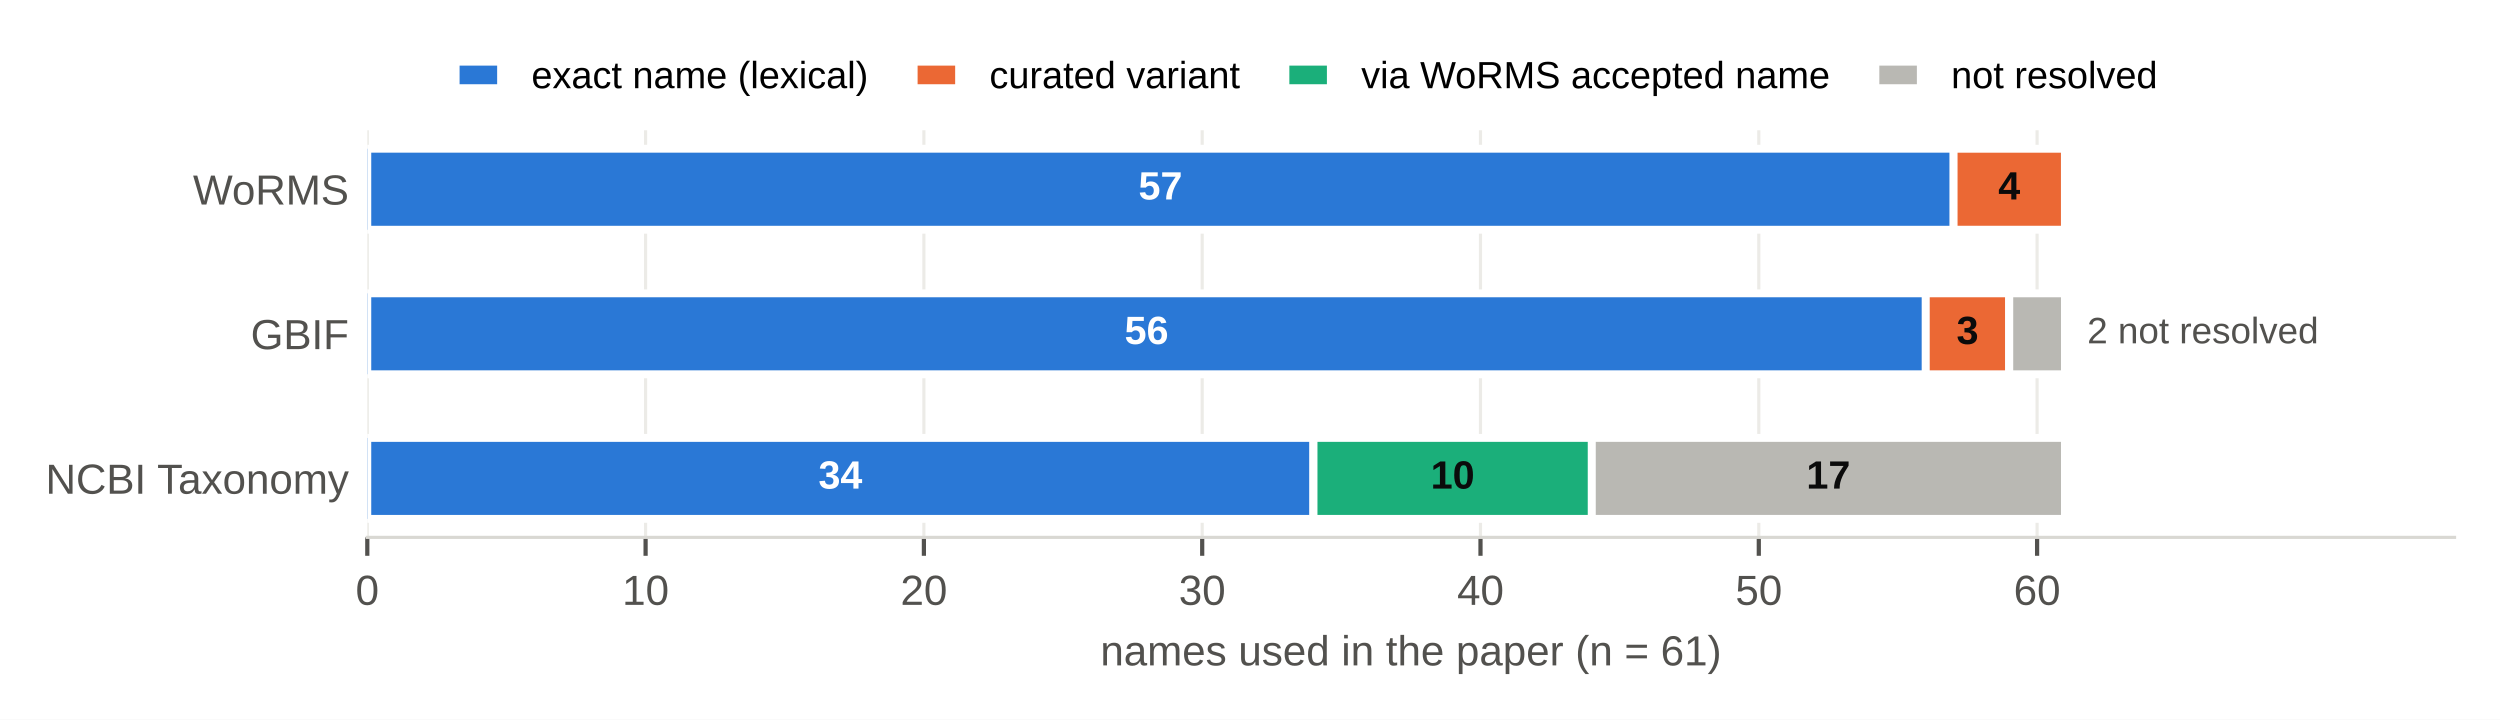
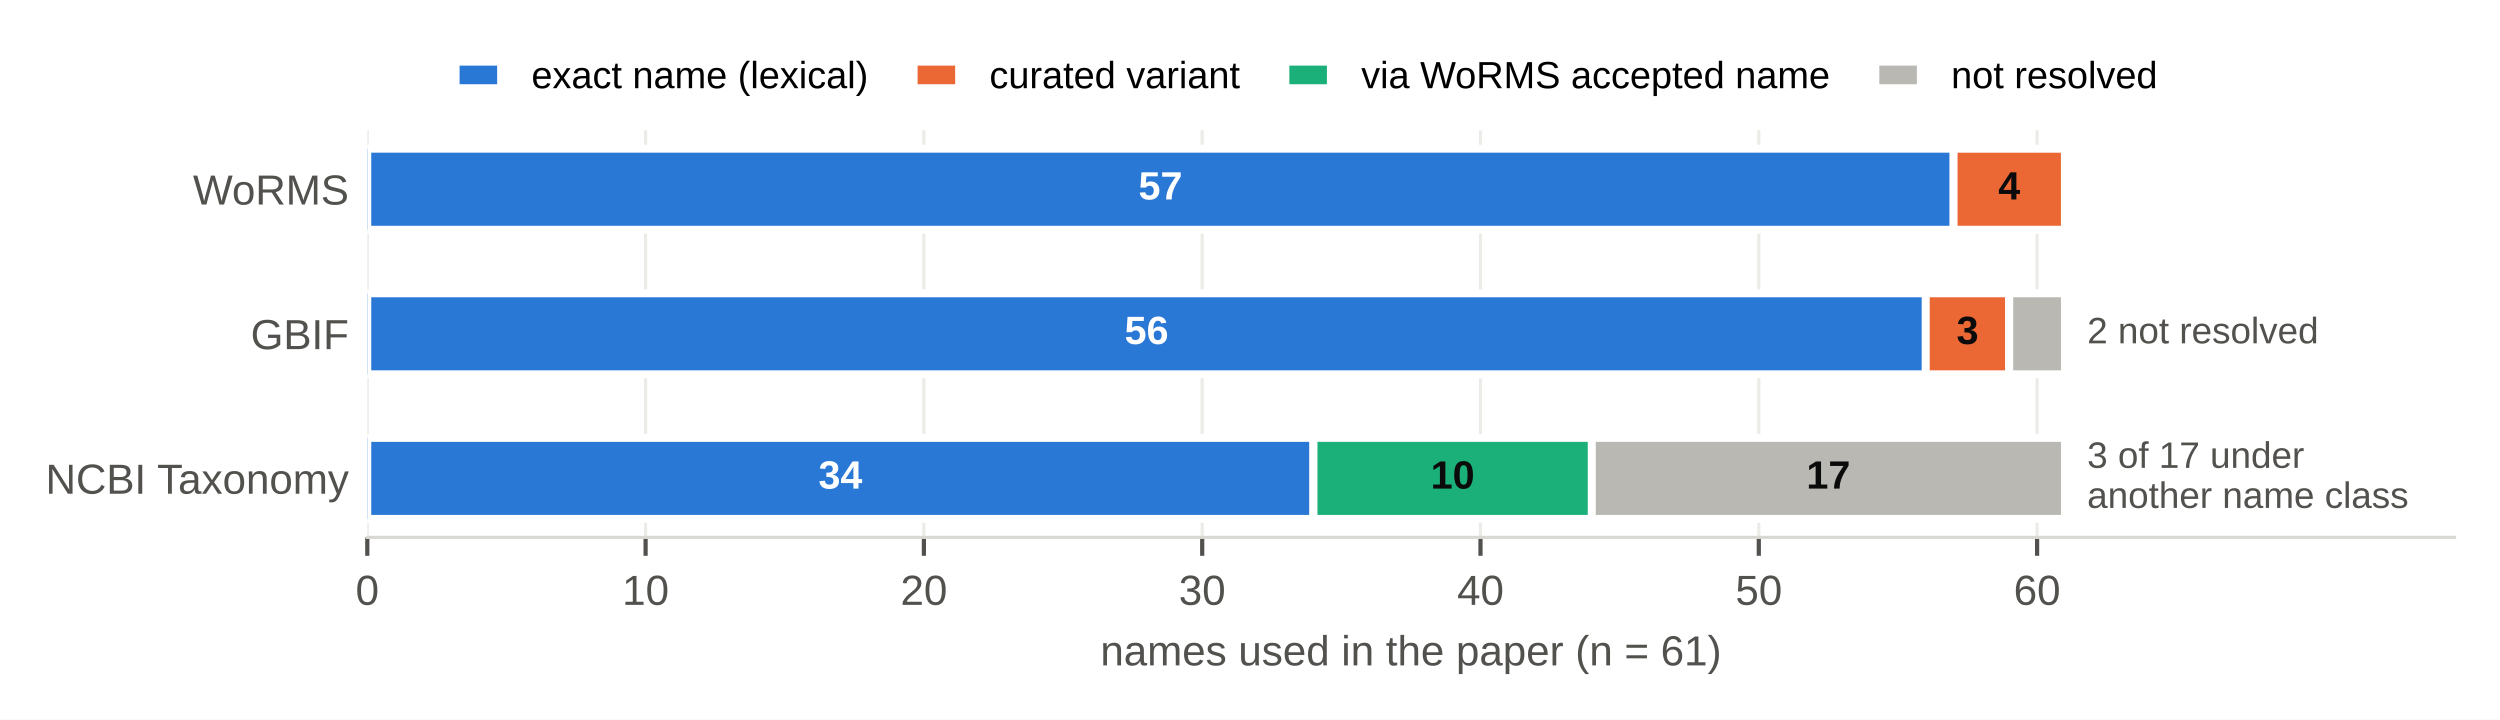
<svg xmlns="http://www.w3.org/2000/svg" xmlns:xlink="http://www.w3.org/1999/xlink" width="475.2pt" height="136.8pt" viewBox="0 0 475.2 136.8" version="1.1">
  <defs>
    <style type="text/css">*{stroke-linejoin: round; stroke-linecap: butt}</style>
  </defs>
  <g id="figure_1">
    <g id="patch_1">
      <path d="M 0 136.8  L 475.2 136.8  L 475.2 0  L 0 0  z " style="fill: #ffffff" />
    </g>
    <g id="axes_1">
      <g id="patch_2">
        <path d="M 69.815 102.144  L 466.56 102.144  L 466.56 24.757  L 69.815 24.757  z " style="fill: #ffffff" />
      </g>
      <g id="matplotlib.axis_1">
        <g id="xtick_1">
          <g id="line2d_1">
            <path d="M 69.815 102.144  L 69.815 24.757  " clip-path="url(#p9b26fb5ef3)" style="fill: none; stroke: #ecebe7; stroke-width: 0.6; stroke-linecap: square" />
          </g>
          <g id="line2d_2">
            <defs>
              <path id="ma155ac7224" d="M 0 0  L 0 3.5  " style="stroke: #52514e; stroke-width: 0.8" />
            </defs>
            <g>
              <use xlink:href="#ma155ac7224" x="69.815" y="102.144" style="fill: #52514e; stroke: #52514e; stroke-width: 0.8" />
            </g>
          </g>
          <g id="text_1">
            <text style="font-size: 8px; font-family: 'Liberation Sans'; text-anchor: middle; fill: #52514e" x="69.815" y="114.969" transform="rotate(-0 69.815 114.9686)">0</text>
          </g>
        </g>
        <g id="xtick_2">
          <g id="line2d_3">
            <path d="M 122.714 102.144  L 122.714 24.757  " clip-path="url(#p9b26fb5ef3)" style="fill: none; stroke: #ecebe7; stroke-width: 0.6; stroke-linecap: square" />
          </g>
          <g id="line2d_4">
            <g>
              <use xlink:href="#ma155ac7224" x="122.714" y="102.144" style="fill: #52514e; stroke: #52514e; stroke-width: 0.8" />
            </g>
          </g>
          <g id="text_2">
            <text style="font-size: 8px; font-family: 'Liberation Sans'; text-anchor: middle; fill: #52514e" x="122.714" y="114.969" transform="rotate(-0 122.7143 114.9686)">10</text>
          </g>
        </g>
        <g id="xtick_3">
          <g id="line2d_5">
            <path d="M 175.614 102.144  L 175.614 24.757  " clip-path="url(#p9b26fb5ef3)" style="fill: none; stroke: #ecebe7; stroke-width: 0.6; stroke-linecap: square" />
          </g>
          <g id="line2d_6">
            <g>
              <use xlink:href="#ma155ac7224" x="175.614" y="102.144" style="fill: #52514e; stroke: #52514e; stroke-width: 0.8" />
            </g>
          </g>
          <g id="text_3">
            <text style="font-size: 8px; font-family: 'Liberation Sans'; text-anchor: middle; fill: #52514e" x="175.614" y="114.969" transform="rotate(-0 175.6137 114.9686)">20</text>
          </g>
        </g>
        <g id="xtick_4">
          <g id="line2d_7">
            <path d="M 228.513 102.144  L 228.513 24.757  " clip-path="url(#p9b26fb5ef3)" style="fill: none; stroke: #ecebe7; stroke-width: 0.6; stroke-linecap: square" />
          </g>
          <g id="line2d_8">
            <g>
              <use xlink:href="#ma155ac7224" x="228.513" y="102.144" style="fill: #52514e; stroke: #52514e; stroke-width: 0.8" />
            </g>
          </g>
          <g id="text_4">
            <text style="font-size: 8px; font-family: 'Liberation Sans'; text-anchor: middle; fill: #52514e" x="228.513" y="114.969" transform="rotate(-0 228.513 114.9686)">30</text>
          </g>
        </g>
        <g id="xtick_5">
          <g id="line2d_9">
            <path d="M 281.412 102.144  L 281.412 24.757  " clip-path="url(#p9b26fb5ef3)" style="fill: none; stroke: #ecebe7; stroke-width: 0.6; stroke-linecap: square" />
          </g>
          <g id="line2d_10">
            <g>
              <use xlink:href="#ma155ac7224" x="281.412" y="102.144" style="fill: #52514e; stroke: #52514e; stroke-width: 0.8" />
            </g>
          </g>
          <g id="text_5">
            <text style="font-size: 8px; font-family: 'Liberation Sans'; text-anchor: middle; fill: #52514e" x="281.412" y="114.969" transform="rotate(-0 281.4123 114.9686)">40</text>
          </g>
        </g>
        <g id="xtick_6">
          <g id="line2d_11">
            <path d="M 334.312 102.144  L 334.312 24.757  " clip-path="url(#p9b26fb5ef3)" style="fill: none; stroke: #ecebe7; stroke-width: 0.6; stroke-linecap: square" />
          </g>
          <g id="line2d_12">
            <g>
              <use xlink:href="#ma155ac7224" x="334.312" y="102.144" style="fill: #52514e; stroke: #52514e; stroke-width: 0.8" />
            </g>
          </g>
          <g id="text_6">
            <text style="font-size: 8px; font-family: 'Liberation Sans'; text-anchor: middle; fill: #52514e" x="334.312" y="114.969" transform="rotate(-0 334.3117 114.9686)">50</text>
          </g>
        </g>
        <g id="xtick_7">
          <g id="line2d_13">
            <path d="M 387.211 102.144  L 387.211 24.757  " clip-path="url(#p9b26fb5ef3)" style="fill: none; stroke: #ecebe7; stroke-width: 0.6; stroke-linecap: square" />
          </g>
          <g id="line2d_14">
            <g>
              <use xlink:href="#ma155ac7224" x="387.211" y="102.144" style="fill: #52514e; stroke: #52514e; stroke-width: 0.8" />
            </g>
          </g>
          <g id="text_7">
            <text style="font-size: 8px; font-family: 'Liberation Sans'; text-anchor: middle; fill: #52514e" x="387.211" y="114.969" transform="rotate(-0 387.211 114.9686)">60</text>
          </g>
        </g>
        <g id="text_8">
          <text style="font-size: 8px; font-family: 'Liberation Sans'; text-anchor: middle; fill: #52514e" x="268.188" y="126.476" transform="rotate(-0 268.1875 126.4764)">names used in the paper (n = 61)</text>
        </g>
      </g>
      <g id="matplotlib.axis_2">
        <g id="ytick_1">
          <g id="line2d_15" />
          <g id="text_9">
            <text style="font-size: 8px; font-family: 'Liberation Sans'; text-anchor: end; fill: #52514e" x="66.315" y="38.882" transform="rotate(-0 66.315 38.88151)">WoRMS</text>
          </g>
        </g>
        <g id="ytick_2">
          <g id="line2d_16" />
          <g id="text_10">
            <text style="font-size: 8px; font-family: 'Liberation Sans'; text-anchor: end; fill: #52514e" x="66.315" y="66.363" transform="rotate(-0 66.315 66.36281)">GBIF</text>
          </g>
        </g>
        <g id="ytick_3">
          <g id="line2d_17" />
          <g id="text_11">
            <text style="font-size: 8px; font-family: 'Liberation Sans'; text-anchor: end; fill: #52514e" x="66.315" y="93.844" transform="rotate(-0 66.315 93.84411)">NCBI Taxonomy</text>
          </g>
        </g>
      </g>
      <g id="patch_3">
        <path d="M 69.815 43.664  L 371.341 43.664  L 371.341 28.275  L 69.815 28.275  z " clip-path="url(#p9b26fb5ef3)" style="fill: #2a78d6; stroke: #ffffff; stroke-width: 1.5; stroke-linejoin: miter" />
      </g>
      <g id="patch_4">
        <path d="M 69.815 71.145  L 366.051 71.145  L 366.051 55.756  L 69.815 55.756  z " clip-path="url(#p9b26fb5ef3)" style="fill: #2a78d6; stroke: #ffffff; stroke-width: 1.5; stroke-linejoin: miter" />
      </g>
      <g id="patch_5">
        <path d="M 69.815 98.627  L 249.673 98.627  L 249.673 83.237  L 69.815 83.237  z " clip-path="url(#p9b26fb5ef3)" style="fill: #2a78d6; stroke: #ffffff; stroke-width: 1.5; stroke-linejoin: miter" />
      </g>
      <g id="patch_6">
        <path d="M 371.341 43.664  L 392.501 43.664  L 392.501 28.275  L 371.341 28.275  z " clip-path="url(#p9b26fb5ef3)" style="fill: #eb6834; stroke: #ffffff; stroke-width: 1.5; stroke-linejoin: miter" />
      </g>
      <g id="patch_7">
        <path d="M 366.051 71.145  L 381.921 71.145  L 381.921 55.756  L 366.051 55.756  z " clip-path="url(#p9b26fb5ef3)" style="fill: #eb6834; stroke: #ffffff; stroke-width: 1.5; stroke-linejoin: miter" />
      </g>
      <g id="patch_8">
        <path d="M 249.673 98.627  L 249.673 98.627  L 249.673 83.237  L 249.673 83.237  z " clip-path="url(#p9b26fb5ef3)" style="fill: #eb6834; stroke: #ffffff; stroke-width: 1.5; stroke-linejoin: miter" />
      </g>
      <g id="patch_9">
        <path d="M 392.501 43.664  L 392.501 43.664  L 392.501 28.275  L 392.501 28.275  z " clip-path="url(#p9b26fb5ef3)" style="fill: #1baf7a; stroke: #ffffff; stroke-width: 1.5; stroke-linejoin: miter" />
      </g>
      <g id="patch_10">
        <path d="M 381.921 71.145  L 381.921 71.145  L 381.921 55.756  L 381.921 55.756  z " clip-path="url(#p9b26fb5ef3)" style="fill: #1baf7a; stroke: #ffffff; stroke-width: 1.5; stroke-linejoin: miter" />
      </g>
      <g id="patch_11">
        <path d="M 249.673 98.627  L 302.572 98.627  L 302.572 83.237  L 249.673 83.237  z " clip-path="url(#p9b26fb5ef3)" style="fill: #1baf7a; stroke: #ffffff; stroke-width: 1.5; stroke-linejoin: miter" />
      </g>
      <g id="patch_12">
        <path d="M 392.501 43.664  L 392.501 43.664  L 392.501 28.275  L 392.501 28.275  z " clip-path="url(#p9b26fb5ef3)" style="fill: #b9b8b3; stroke: #ffffff; stroke-width: 1.5; stroke-linejoin: miter" />
      </g>
      <g id="patch_13">
        <path d="M 381.921 71.145  L 392.501 71.145  L 392.501 55.756  L 381.921 55.756  z " clip-path="url(#p9b26fb5ef3)" style="fill: #b9b8b3; stroke: #ffffff; stroke-width: 1.5; stroke-linejoin: miter" />
      </g>
      <g id="patch_14">
        <path d="M 302.572 98.627  L 392.501 98.627  L 392.501 83.237  L 302.572 83.237  z " clip-path="url(#p9b26fb5ef3)" style="fill: #b9b8b3; stroke: #ffffff; stroke-width: 1.5; stroke-linejoin: miter" />
      </g>
      <g id="patch_15">
        <path d="M 69.815 102.144  L 466.56 102.144  " style="fill: none; stroke: #d9d8d3; stroke-width: 0.6; stroke-linejoin: miter; stroke-linecap: square" />
      </g>
      <g id="text_12">
        <text style="font-weight: 700; font-size: 7.5px; font-family: 'Liberation Sans'; text-anchor: middle; fill: #ffffff" x="220.578" y="37.91" transform="rotate(-0 220.5781 37.91032)">57</text>
      </g>
      <g id="text_13">
        <text style="font-weight: 700; font-size: 7.5px; font-family: 'Liberation Sans'; text-anchor: middle; fill: #ffffff" x="217.933" y="65.392" transform="rotate(-0 217.9331 65.39162)">56</text>
      </g>
      <g id="text_14">
        <text style="font-weight: 700; font-size: 7.5px; font-family: 'Liberation Sans'; text-anchor: middle; fill: #ffffff" x="159.744" y="92.873" transform="rotate(-0 159.7439 92.87292)">34</text>
      </g>
      <g id="text_15">
        <text style="font-weight: 700; font-size: 7.5px; font-family: 'Liberation Sans'; text-anchor: middle; fill: #0b0b0b" x="381.921" y="37.91" transform="rotate(-0 381.9211 37.91032)">4</text>
      </g>
      <g id="text_16">
        <text style="font-weight: 700; font-size: 7.5px; font-family: 'Liberation Sans'; text-anchor: middle; fill: #0b0b0b" x="373.986" y="65.392" transform="rotate(-0 373.9862 65.39162)">3</text>
      </g>
      <g id="text_17">
        <text style="font-weight: 700; font-size: 7.5px; font-family: 'Liberation Sans'; text-anchor: middle; fill: #0b0b0b" x="276.122" y="92.873" transform="rotate(-0 276.1224 92.87292)">10</text>
      </g>
      <g id="text_18">
        <text style="font-weight: 700; font-size: 7.5px; font-family: 'Liberation Sans'; text-anchor: middle; fill: #0b0b0b" x="347.536" y="92.873" transform="rotate(-0 347.5365 92.87292)">17</text>
      </g>
      <g id="text_19">
        <text style="font-size: 7px; font-family: 'Liberation Sans'; text-anchor: start; fill: #52514e" x="396.733" y="65.262" transform="rotate(-0 396.7329 65.26223)">2 not resolved</text>
      </g>
+       <g id="text_20">
+         <text style="font-size: 7px; font-family: 'Liberation Sans'; fill: #52514e" transform="translate(396.7329 88.9342)">3 of 17 under</text>
+         <text style="font-size: 7px; font-family: 'Liberation Sans'; fill: #52514e" transform="translate(396.7329 96.55285)">another name class</text>
+       </g>
      <g id="legend_1">
        <g id="patch_16">
          <path d="M 86.608 16.762  L 95.248 16.762  L 95.248 11.722  L 86.608 11.722  z " style="fill: #2a78d6; stroke: #ffffff; stroke-width: 1.5; stroke-linejoin: miter" />
        </g>
-         <g id="text_20">
+         <g id="text_21">
          <text style="font-size: 7.2px; font-family: 'Liberation Sans'; text-anchor: start" x="101.008" y="16.762" transform="rotate(-0 101.0079 16.7618)">exact name (lexical)</text>
        </g>
        <g id="patch_17">
          <path d="M 173.667 16.762  L 182.307 16.762  L 182.307 11.722  L 173.667 11.722  z " style="fill: #eb6834; stroke: #ffffff; stroke-width: 1.5; stroke-linejoin: miter" />
        </g>
-         <g id="text_21">
+         <g id="text_22">
          <text style="font-size: 7.2px; font-family: 'Liberation Sans'; text-anchor: start" x="188.067" y="16.762" transform="rotate(-0 188.0671 16.7618)">curated variant</text>
        </g>
        <g id="patch_18">
          <path d="M 244.329 16.762  L 252.97 16.762  L 252.97 11.722  L 244.329 11.722  z " style="fill: #1baf7a; stroke: #ffffff; stroke-width: 1.5; stroke-linejoin: miter" />
        </g>
-         <g id="text_22">
+         <g id="text_23">
          <text style="font-size: 7.2px; font-family: 'Liberation Sans'; text-anchor: start" x="258.729" y="16.762" transform="rotate(-0 258.7295 16.7618)">via WoRMS accepted name</text>
        </g>
        <g id="patch_19">
          <path d="M 356.472 16.762  L 365.112 16.762  L 365.112 11.722  L 356.472 11.722  z " style="fill: #b9b8b3; stroke: #ffffff; stroke-width: 1.5; stroke-linejoin: miter" />
        </g>
-         <g id="text_23">
+         <g id="text_24">
          <text style="font-size: 7.2px; font-family: 'Liberation Sans'; text-anchor: start" x="370.872" y="16.762" transform="rotate(-0 370.8718 16.7618)">not resolved</text>
        </g>
      </g>
    </g>
  </g>
  <defs>
    <clipPath id="p9b26fb5ef3">
      <rect x="69.815" y="24.757" width="396.745" height="77.387" />
    </clipPath>
  </defs>
</svg>
